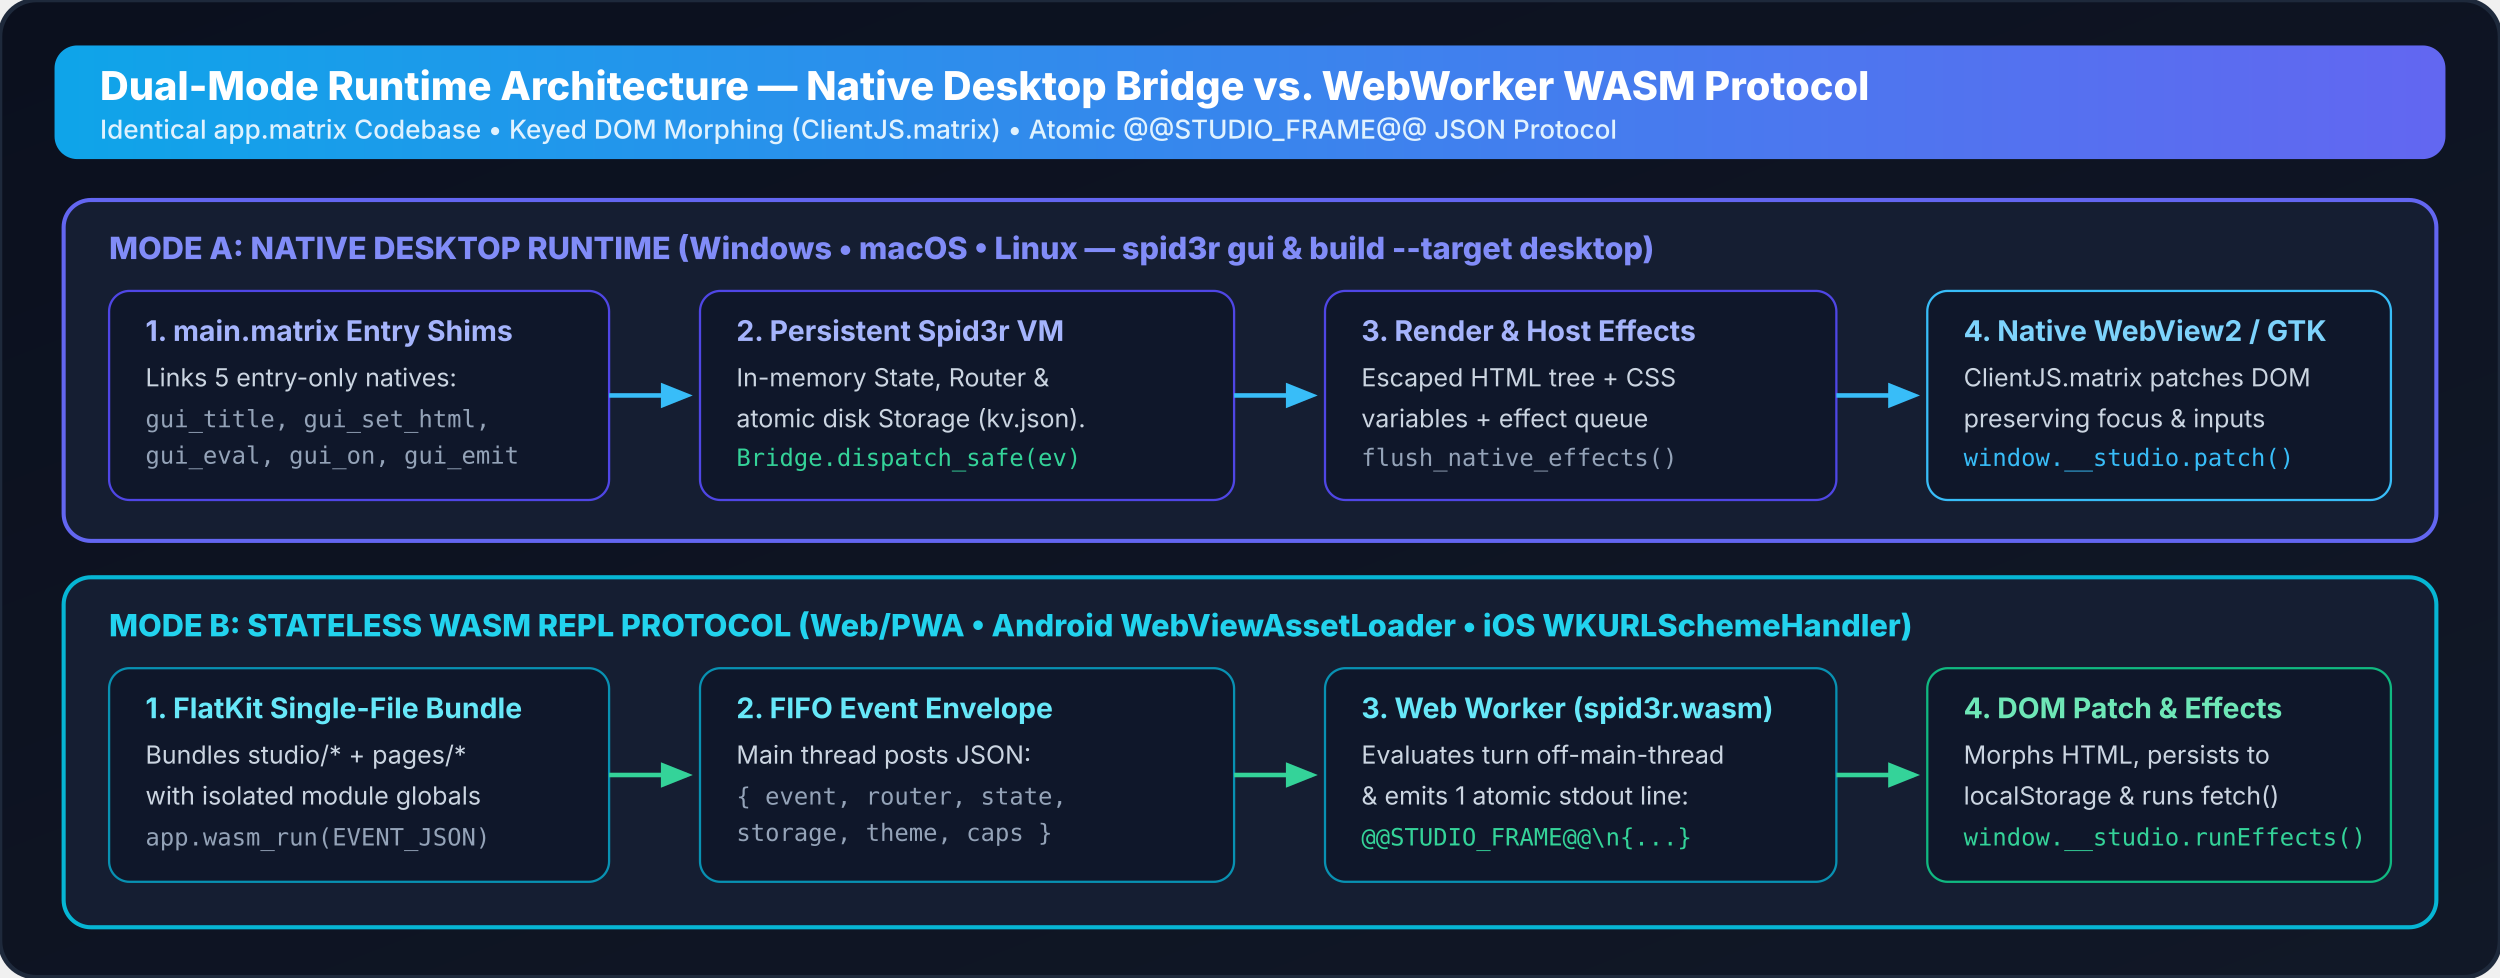
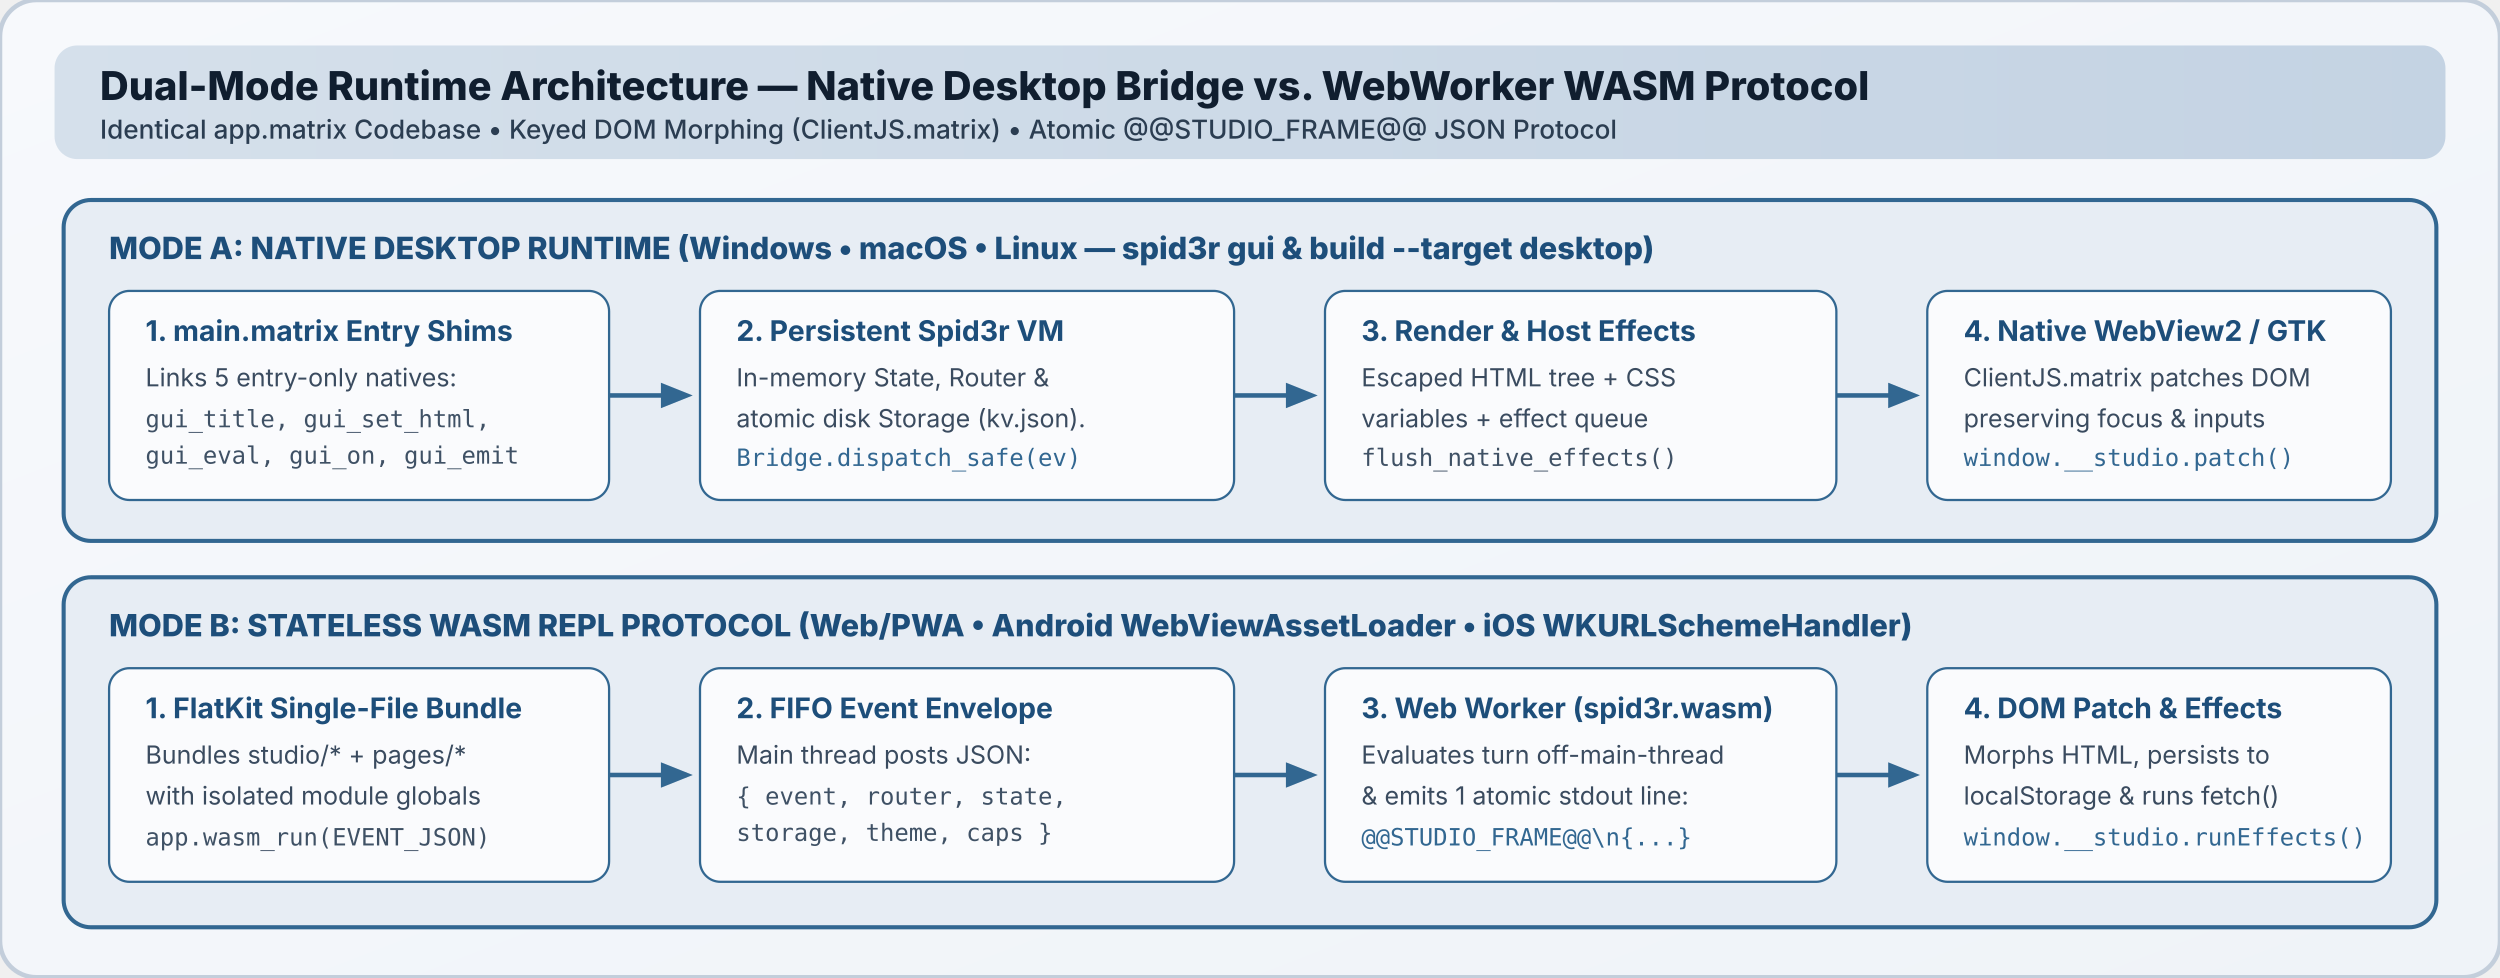
<svg xmlns="http://www.w3.org/2000/svg" viewBox="0 0 1100 430" width="100%" height="100%" font-family="-apple-system, BlinkMacSystemFont, 'Segoe UI', Inter, Roboto, sans-serif">
  <defs>
    <linearGradient id="rtBg" x1="0" y1="0" x2="1" y2="1">
-       <stop offset="0%" stop-color="#0b101e" />
-       <stop offset="100%" stop-color="#111827" />
+       <stop offset="0%" stop-color="#f7f9fc" />
+       <stop offset="100%" stop-color="#eff3f8" />
    </linearGradient>
    <linearGradient id="rtHead" x1="0" y1="0" x2="1" y2="0">
-       <stop offset="0%" stop-color="#0ea5e9" />
-       <stop offset="100%" stop-color="#6366f1" />
+       <stop offset="0%" stop-color="#d5e0eb" />
+       <stop offset="100%" stop-color="#c4d3e3" />
    </linearGradient>
    <marker id="rtArrow" viewBox="0 0 10 10" refX="8" refY="5" markerWidth="7" markerHeight="7" orient="auto-start-reverse">
-       <path d="M 0 1 L 10 5 L 0 9 z" fill="#38bdf8" />
+       <path d="M 0 1 L 10 5 L 0 9 z" fill="#326791" />
    </marker>
    <marker id="rtArrowGreen" viewBox="0 0 10 10" refX="8" refY="5" markerWidth="7" markerHeight="7" orient="auto-start-reverse">
-       <path d="M 0 1 L 10 5 L 0 9 z" fill="#34d399" />
+       <path d="M 0 1 L 10 5 L 0 9 z" fill="#326791" />
    </marker>
  </defs>
-   <rect width="1100" height="430" rx="16" fill="url(#rtBg)" stroke="#1e293b" stroke-width="2" />
+   <rect width="1100" height="430" rx="16" fill="url(#rtBg)" stroke="#c3cedb" stroke-width="2" />
  <rect x="24" y="20" width="1052" height="50" rx="10" fill="url(#rtHead)" />
-   <text x="44" y="44" fill="#ffffff" font-size="17.5" font-weight="800">Dual-Mode Runtime Architecture — Native Desktop Bridge vs. WebWorker WASM Protocol</text>
-   <text x="44" y="61" fill="#e0f2fe" font-size="11.5" font-weight="500">Identical app.matrix Codebase  •  Keyed DOM Morphing (ClientJS.matrix)  •  Atomic @@STUDIO_FRAME@@ JSON Protocol</text>
-   <rect x="28" y="88" width="1044" height="150" rx="12" fill="#151e32" stroke="#6366f1" stroke-width="1.8" />
-   <text x="48" y="114" fill="#818cf8" font-size="13.5" font-weight="800">MODE A: NATIVE DESKTOP RUNTIME (Windows • macOS • Linux — spid3r gui &amp; build --target desktop)</text>
-   <rect x="48" y="128" width="220" height="92" rx="9" fill="#0f172a" stroke="#4f46e5" />
-   <text x="64" y="150" fill="#a5b4fc" font-size="12.5" font-weight="700">1. main.matrix Entry Shims</text>
-   <text x="64" y="170" fill="#cbd5e1" font-size="11">Links 5 entry-only natives:</text>
-   <text x="64" y="188" fill="#94a3b8" font-size="10.5" font-family="ui-monospace, Consolas, monospace">gui_title, gui_set_html,</text>
-   <text x="64" y="204" fill="#94a3b8" font-size="10.5" font-family="ui-monospace, Consolas, monospace">gui_eval, gui_on, gui_emit</text>
-   <rect x="308" y="128" width="235" height="92" rx="9" fill="#0f172a" stroke="#4f46e5" />
-   <text x="324" y="150" fill="#a5b4fc" font-size="12.5" font-weight="700">2. Persistent Spid3r VM</text>
-   <text x="324" y="170" fill="#cbd5e1" font-size="11">In-memory State, Router &amp;</text>
-   <text x="324" y="188" fill="#cbd5e1" font-size="11">atomic disk Storage (kv.json).</text>
-   <text x="324" y="205" fill="#34d399" font-size="10.5" font-family="ui-monospace, Consolas, monospace">Bridge.dispatch_safe(ev)</text>
-   <rect x="583" y="128" width="225" height="92" rx="9" fill="#0f172a" stroke="#4f46e5" />
-   <text x="599" y="150" fill="#a5b4fc" font-size="12.5" font-weight="700">3. Render &amp; Host Effects</text>
-   <text x="599" y="170" fill="#cbd5e1" font-size="11">Escaped HTML tree + CSS</text>
-   <text x="599" y="188" fill="#cbd5e1" font-size="11">variables + effect queue</text>
-   <text x="599" y="205" fill="#94a3b8" font-size="10.5" font-family="ui-monospace, Consolas, monospace">flush_native_effects()</text>
-   <rect x="848" y="128" width="204" height="92" rx="9" fill="#0f172a" stroke="#38bdf8" />
-   <text x="864" y="150" fill="#7dd3fc" font-size="12.5" font-weight="700">4. Native WebView2 / GTK</text>
-   <text x="864" y="170" fill="#cbd5e1" font-size="11">ClientJS.matrix patches DOM</text>
-   <text x="864" y="188" fill="#cbd5e1" font-size="11">preserving focus &amp; inputs</text>
-   <text x="864" y="205" fill="#38bdf8" font-size="10.5" font-family="ui-monospace, Consolas, monospace">window.__studio.patch()</text>
-   <line x1="268" y1="174" x2="302" y2="174" stroke="#38bdf8" stroke-width="2" marker-end="url(#rtArrow)" />
-   <line x1="543" y1="174" x2="577" y2="174" stroke="#38bdf8" stroke-width="2" marker-end="url(#rtArrow)" />
-   <line x1="808" y1="174" x2="842" y2="174" stroke="#38bdf8" stroke-width="2" marker-end="url(#rtArrow)" />
-   <rect x="28" y="254" width="1044" height="154" rx="12" fill="#151e32" stroke="#06b6d4" stroke-width="1.8" />
-   <text x="48" y="280" fill="#22d3ee" font-size="13.5" font-weight="800">MODE B: STATELESS WASM REPL PROTOCOL (Web/PWA • Android WebViewAssetLoader • iOS WKURLSchemeHandler)</text>
-   <rect x="48" y="294" width="220" height="94" rx="9" fill="#0f172a" stroke="#0891b2" />
-   <text x="64" y="316" fill="#67e8f9" font-size="12.5" font-weight="700">1. FlatKit Single-File Bundle</text>
-   <text x="64" y="336" fill="#cbd5e1" font-size="11">Bundles studio/* + pages/*</text>
-   <text x="64" y="354" fill="#cbd5e1" font-size="11">with isolated module globals</text>
-   <text x="64" y="372" fill="#94a3b8" font-size="10.5" font-family="ui-monospace, Consolas, monospace">app.wasm_run(EVENT_JSON)</text>
-   <rect x="308" y="294" width="235" height="94" rx="9" fill="#0f172a" stroke="#0891b2" />
-   <text x="324" y="316" fill="#67e8f9" font-size="12.5" font-weight="700">2. FIFO Event Envelope</text>
-   <text x="324" y="336" fill="#cbd5e1" font-size="11">Main thread posts JSON:</text>
-   <text x="324" y="354" fill="#94a3b8" font-size="10.5" font-family="ui-monospace, Consolas, monospace">{ event, router, state,</text>
-   <text x="324" y="370" fill="#94a3b8" font-size="10.5" font-family="ui-monospace, Consolas, monospace">  storage, theme, caps }</text>
-   <rect x="583" y="294" width="225" height="94" rx="9" fill="#0f172a" stroke="#0891b2" />
-   <text x="599" y="316" fill="#67e8f9" font-size="12.5" font-weight="700">3. Web Worker (spid3r.wasm)</text>
-   <text x="599" y="336" fill="#cbd5e1" font-size="11">Evaluates turn off-main-thread</text>
-   <text x="599" y="354" fill="#cbd5e1" font-size="11">&amp; emits 1 atomic stdout line:</text>
-   <text x="599" y="372" fill="#34d399" font-size="10.5" font-family="ui-monospace, Consolas, monospace">@@STUDIO_FRAME@@\n{...}</text>
-   <rect x="848" y="294" width="204" height="94" rx="9" fill="#0f172a" stroke="#10b981" />
-   <text x="864" y="316" fill="#6ee7b7" font-size="12.5" font-weight="700">4. DOM Patch &amp; Effects</text>
-   <text x="864" y="336" fill="#cbd5e1" font-size="11">Morphs HTML, persists to</text>
-   <text x="864" y="354" fill="#cbd5e1" font-size="11">localStorage &amp; runs fetch()</text>
-   <text x="864" y="372" fill="#34d399" font-size="10.5" font-family="ui-monospace, Consolas, monospace">window.__studio.runEffects()</text>
-   <line x1="268" y1="341" x2="302" y2="341" stroke="#34d399" stroke-width="2" marker-end="url(#rtArrowGreen)" />
-   <line x1="543" y1="341" x2="577" y2="341" stroke="#34d399" stroke-width="2" marker-end="url(#rtArrowGreen)" />
-   <line x1="808" y1="341" x2="842" y2="341" stroke="#34d399" stroke-width="2" marker-end="url(#rtArrowGreen)" />
+   <text x="44" y="44" fill="#101e2f" font-size="17.5" font-weight="800">Dual-Mode Runtime Architecture — Native Desktop Bridge vs. WebWorker WASM Protocol</text>
+   <text x="44" y="61" fill="#2b3d51" font-size="11.5" font-weight="500">Identical app.matrix Codebase  •  Keyed DOM Morphing (ClientJS.matrix)  •  Atomic @@STUDIO_FRAME@@ JSON Protocol</text>
+   <rect x="28" y="88" width="1044" height="150" rx="12" fill="#e7edf4" stroke="#326791" stroke-width="1.8" />
+   <text x="48" y="114" fill="#1d4e7a" font-size="13.5" font-weight="800">MODE A: NATIVE DESKTOP RUNTIME (Windows • macOS • Linux — spid3r gui &amp; build --target desktop)</text>
+   <rect x="48" y="128" width="220" height="92" rx="9" fill="#fafbfd" stroke="#326791" />
+   <text x="64" y="150" fill="#1d4e7a" font-size="12.5" font-weight="700">1. main.matrix Entry Shims</text>
+   <text x="64" y="170" fill="#3a4b5f" font-size="11">Links 5 entry-only natives:</text>
+   <text x="64" y="188" fill="#3f5165" font-size="10.5" font-family="ui-monospace, Consolas, monospace">gui_title, gui_set_html,</text>
+   <text x="64" y="204" fill="#3f5165" font-size="10.5" font-family="ui-monospace, Consolas, monospace">gui_eval, gui_on, gui_emit</text>
+   <rect x="308" y="128" width="235" height="92" rx="9" fill="#fafbfd" stroke="#326791" />
+   <text x="324" y="150" fill="#1d4e7a" font-size="12.5" font-weight="700">2. Persistent Spid3r VM</text>
+   <text x="324" y="170" fill="#3a4b5f" font-size="11">In-memory State, Router &amp;</text>
+   <text x="324" y="188" fill="#3a4b5f" font-size="11">atomic disk Storage (kv.json).</text>
+   <text x="324" y="205" fill="#326791" font-size="10.5" font-family="ui-monospace, Consolas, monospace">Bridge.dispatch_safe(ev)</text>
+   <rect x="583" y="128" width="225" height="92" rx="9" fill="#fafbfd" stroke="#326791" />
+   <text x="599" y="150" fill="#1d4e7a" font-size="12.5" font-weight="700">3. Render &amp; Host Effects</text>
+   <text x="599" y="170" fill="#3a4b5f" font-size="11">Escaped HTML tree + CSS</text>
+   <text x="599" y="188" fill="#3a4b5f" font-size="11">variables + effect queue</text>
+   <text x="599" y="205" fill="#3f5165" font-size="10.5" font-family="ui-monospace, Consolas, monospace">flush_native_effects()</text>
+   <rect x="848" y="128" width="204" height="92" rx="9" fill="#fafbfd" stroke="#326791" />
+   <text x="864" y="150" fill="#1d4e7a" font-size="12.5" font-weight="700">4. Native WebView2 / GTK</text>
+   <text x="864" y="170" fill="#3a4b5f" font-size="11">ClientJS.matrix patches DOM</text>
+   <text x="864" y="188" fill="#3a4b5f" font-size="11">preserving focus &amp; inputs</text>
+   <text x="864" y="205" fill="#326791" font-size="10.5" font-family="ui-monospace, Consolas, monospace">window.__studio.patch()</text>
+   <line x1="268" y1="174" x2="302" y2="174" stroke="#326791" stroke-width="2" marker-end="url(#rtArrow)" />
+   <line x1="543" y1="174" x2="577" y2="174" stroke="#326791" stroke-width="2" marker-end="url(#rtArrow)" />
+   <line x1="808" y1="174" x2="842" y2="174" stroke="#326791" stroke-width="2" marker-end="url(#rtArrow)" />
+   <rect x="28" y="254" width="1044" height="154" rx="12" fill="#e7edf4" stroke="#326791" stroke-width="1.8" />
+   <text x="48" y="280" fill="#1d4e7a" font-size="13.5" font-weight="800">MODE B: STATELESS WASM REPL PROTOCOL (Web/PWA • Android WebViewAssetLoader • iOS WKURLSchemeHandler)</text>
+   <rect x="48" y="294" width="220" height="94" rx="9" fill="#fafbfd" stroke="#326791" />
+   <text x="64" y="316" fill="#1d4e7a" font-size="12.5" font-weight="700">1. FlatKit Single-File Bundle</text>
+   <text x="64" y="336" fill="#3a4b5f" font-size="11">Bundles studio/* + pages/*</text>
+   <text x="64" y="354" fill="#3a4b5f" font-size="11">with isolated module globals</text>
+   <text x="64" y="372" fill="#3f5165" font-size="10.5" font-family="ui-monospace, Consolas, monospace">app.wasm_run(EVENT_JSON)</text>
+   <rect x="308" y="294" width="235" height="94" rx="9" fill="#fafbfd" stroke="#326791" />
+   <text x="324" y="316" fill="#1d4e7a" font-size="12.5" font-weight="700">2. FIFO Event Envelope</text>
+   <text x="324" y="336" fill="#3a4b5f" font-size="11">Main thread posts JSON:</text>
+   <text x="324" y="354" fill="#3f5165" font-size="10.5" font-family="ui-monospace, Consolas, monospace">{ event, router, state,</text>
+   <text x="324" y="370" fill="#3f5165" font-size="10.5" font-family="ui-monospace, Consolas, monospace">  storage, theme, caps }</text>
+   <rect x="583" y="294" width="225" height="94" rx="9" fill="#fafbfd" stroke="#326791" />
+   <text x="599" y="316" fill="#1d4e7a" font-size="12.5" font-weight="700">3. Web Worker (spid3r.wasm)</text>
+   <text x="599" y="336" fill="#3a4b5f" font-size="11">Evaluates turn off-main-thread</text>
+   <text x="599" y="354" fill="#3a4b5f" font-size="11">&amp; emits 1 atomic stdout line:</text>
+   <text x="599" y="372" fill="#326791" font-size="10.5" font-family="ui-monospace, Consolas, monospace">@@STUDIO_FRAME@@\n{...}</text>
+   <rect x="848" y="294" width="204" height="94" rx="9" fill="#fafbfd" stroke="#326791" />
+   <text x="864" y="316" fill="#1d4e7a" font-size="12.5" font-weight="700">4. DOM Patch &amp; Effects</text>
+   <text x="864" y="336" fill="#3a4b5f" font-size="11">Morphs HTML, persists to</text>
+   <text x="864" y="354" fill="#3a4b5f" font-size="11">localStorage &amp; runs fetch()</text>
+   <text x="864" y="372" fill="#326791" font-size="10.5" font-family="ui-monospace, Consolas, monospace">window.__studio.runEffects()</text>
+   <line x1="268" y1="341" x2="302" y2="341" stroke="#326791" stroke-width="2" marker-end="url(#rtArrowGreen)" />
+   <line x1="543" y1="341" x2="577" y2="341" stroke="#326791" stroke-width="2" marker-end="url(#rtArrowGreen)" />
+   <line x1="808" y1="341" x2="842" y2="341" stroke="#326791" stroke-width="2" marker-end="url(#rtArrowGreen)" />
</svg>
